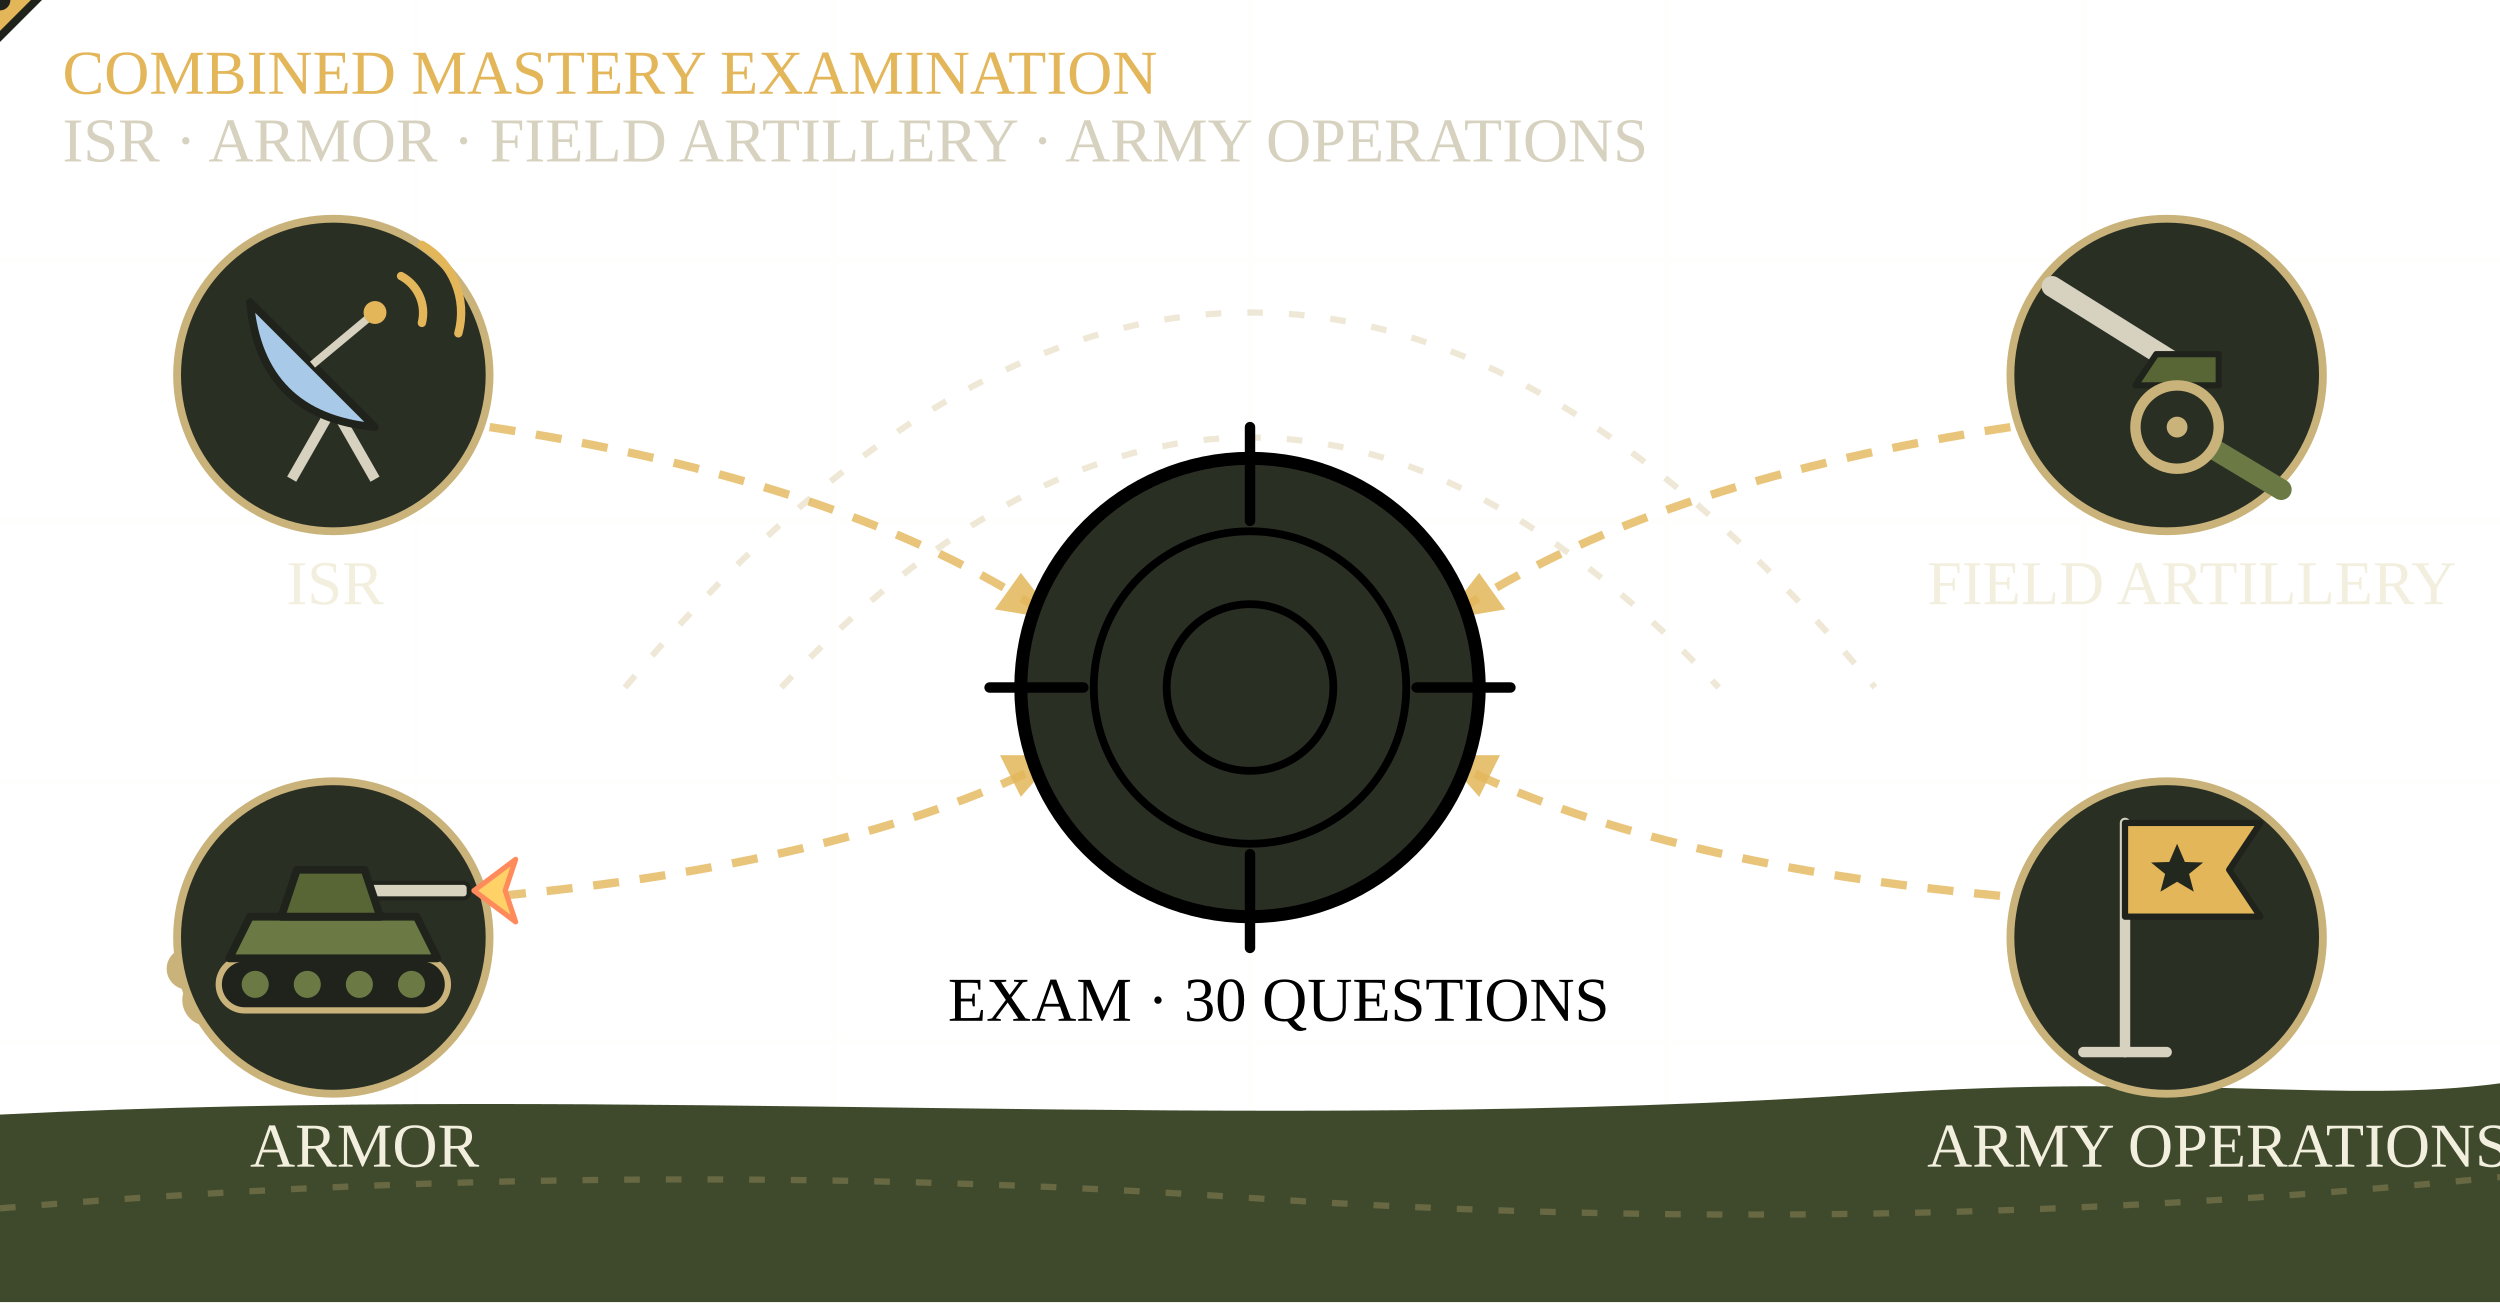
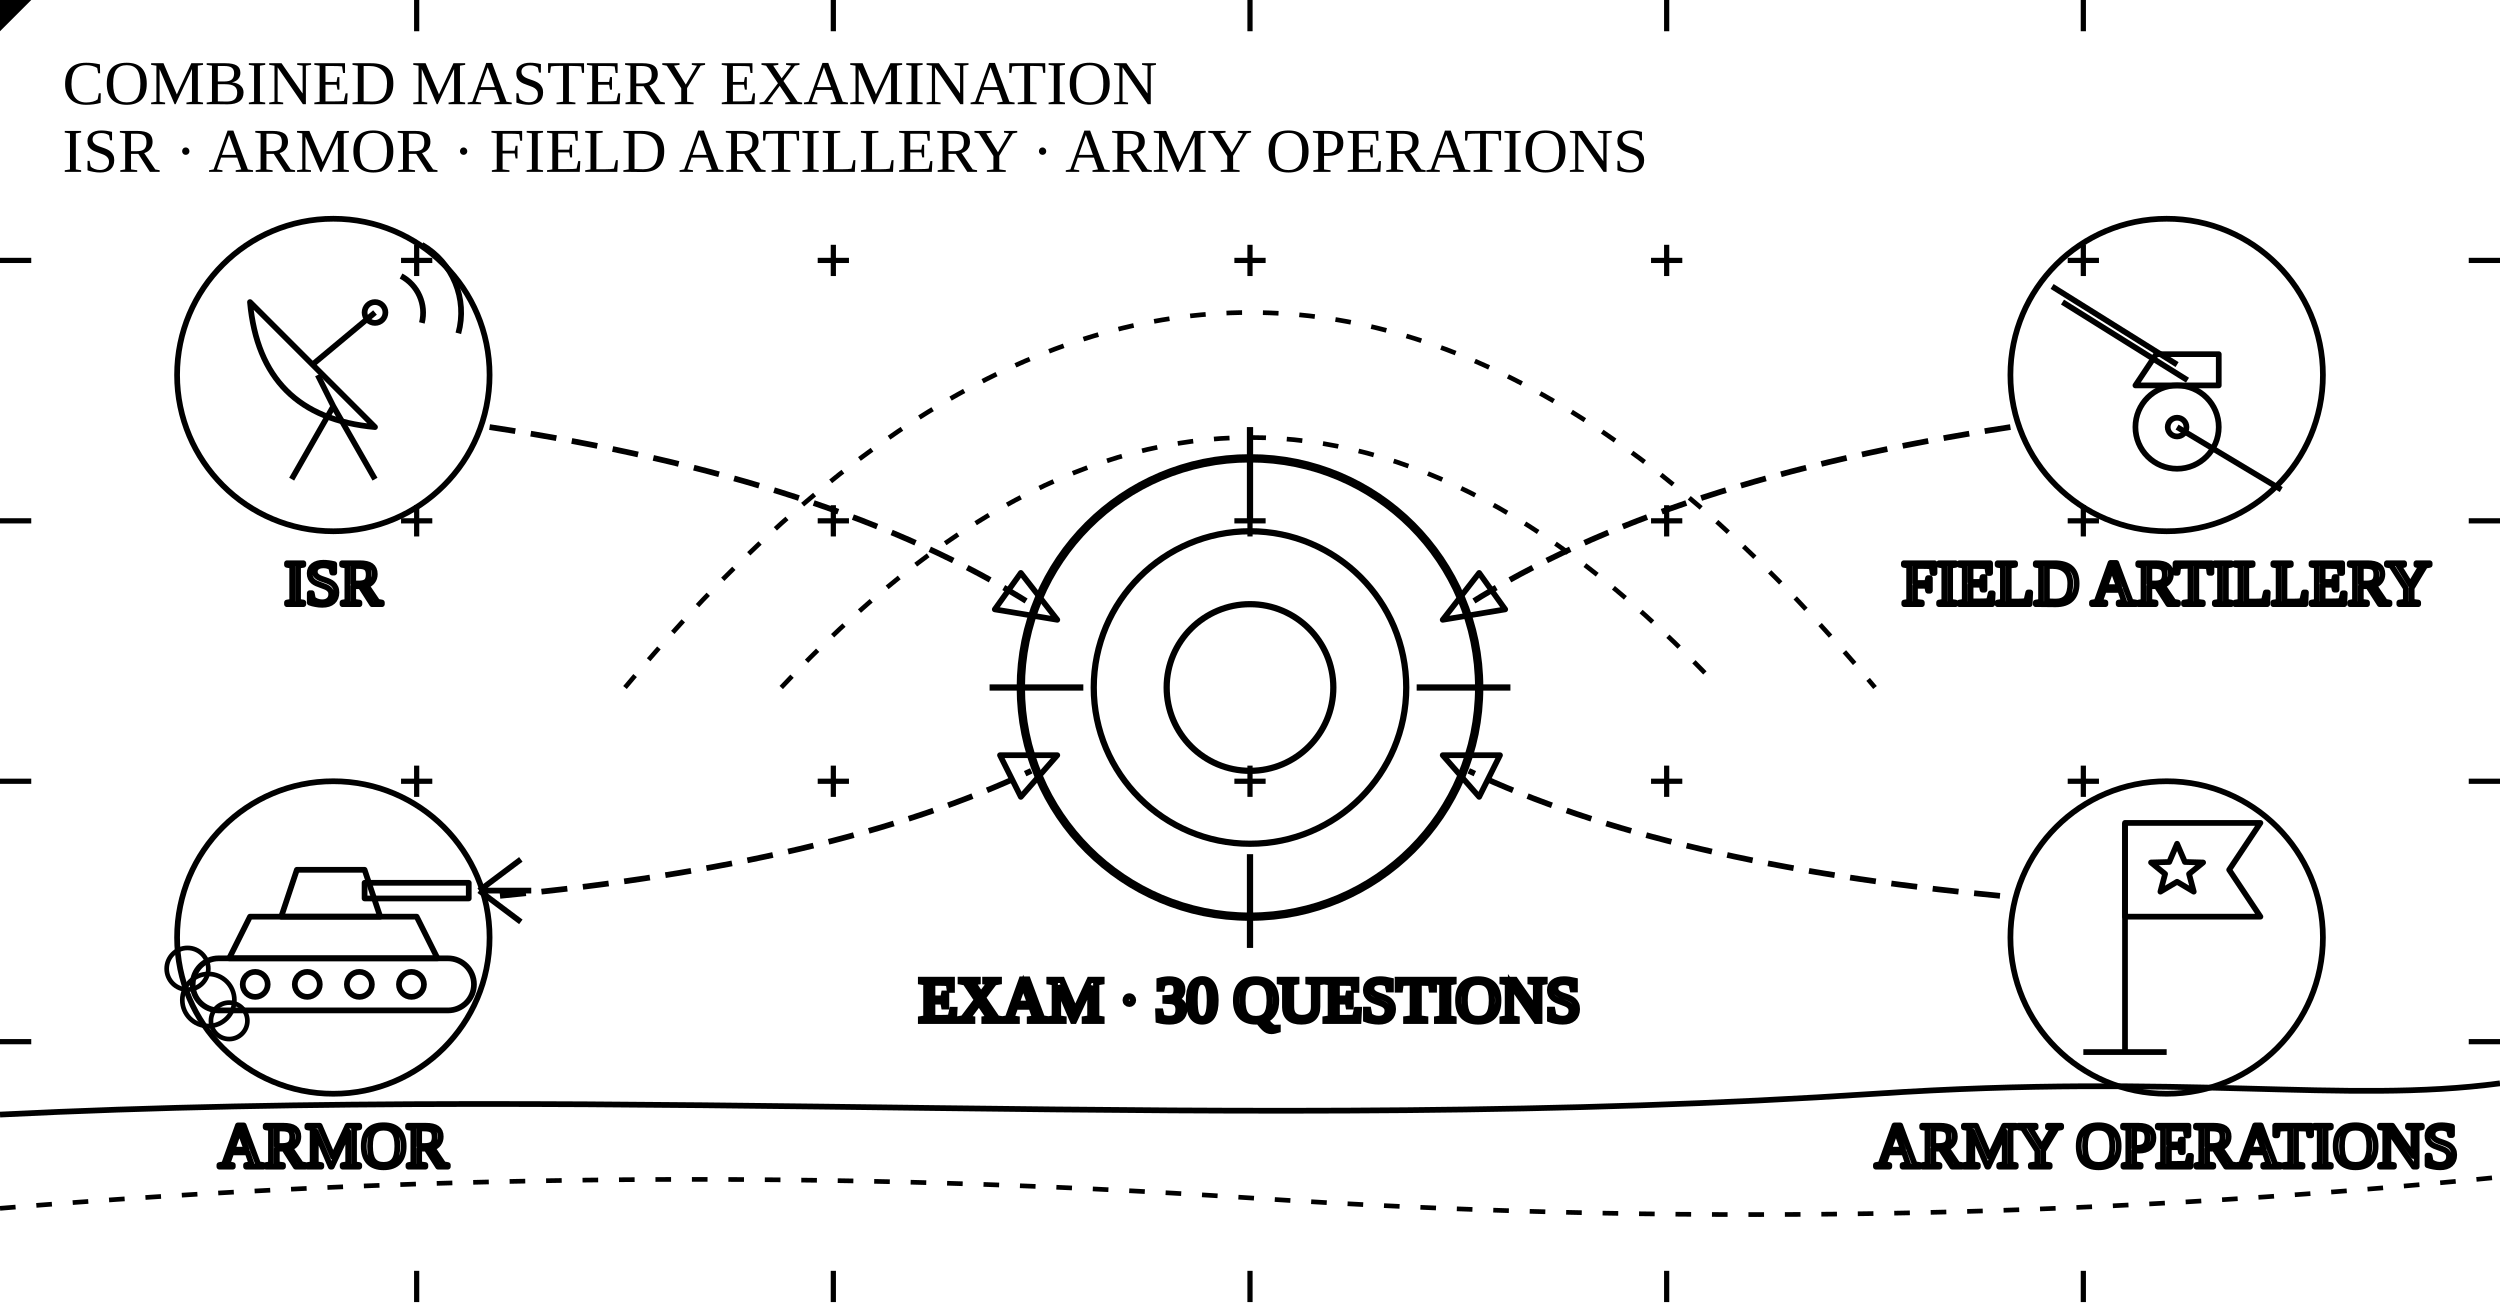
<svg viewBox="0 0 480 250" aria-hidden="true" focusable="false">
-   <path d="M0 50H480M0 100H480M0 150H480M0 200H480M80 0V250M160 0V250M240 0V250M320 0V250M400 0V250" fill="none" stroke="#f3efdf" stroke-opacity="0.08" stroke-width="1" />
-   <text x="12" y="18" fill="#e3b65a">COMBINED MASTERY EXAMINATION</text>
-   <text x="12" y="31" fill="#d6d2bf">ISR · ARMOR · FIELD ARTILLERY · ARMY OPERATIONS</text>
-   <path class="hill" d="M0 214C120 208 240 218 360 210C420 206 450 212 480 208V250H0Z" fill="#3f4a2c" />
-   <g class="terrain-contour" fill="none" stroke="#c9b37a" stroke-opacity="0.3" stroke-width="1.2" stroke-dasharray="3 5">
-     <path d="M0 232Q120 222 240 230T480 226" />
-     <path d="M120 132Q180 60 240 60T360 132" />
-     <path d="M150 132Q195 84 240 84T330 132" />
+   <g class="plate-grid" fill="none" stroke="currentColor">
+     <path class="grid-cross" d="M77 50h6M80 47v6M157 50h6M160 47v6M237 50h6M240 47v6M317 50h6M320 47v6M397 50h6M400 47v6M77 100h6M80 97v6M157 100h6M160 97v6M237 100h6M240 97v6M317 100h6M320 97v6M397 100h6M400 97v6M77 150h6M80 147v6M157 150h6M160 147v6M237 150h6M240 147v6M317 150h6M320 147v6M397 150h6M400 147v6" />
+     <path class="thin" d="M80 0v6M160 0v6M240 0v6M320 0v6M400 0v6M80 244v6M160 244v6M240 244v6M320 244v6M400 244v6M0 50h6M0 100h6M0 150h6M0 200h6M474 50h6M474 100h6M474 150h6M474 200h6" />
  </g>
-   <g class="converge-line" fill="none" stroke="#e3b65a" stroke-opacity="0.8" stroke-width="1.6" stroke-dasharray="5 4">
-     <path d="M94 82Q160 92 198 116" />
-     <path d="M386 82Q320 92 282 116" />
-     <path d="M96 172Q160 166 198 148" />
-     <path d="M384 172Q320 166 282 148" />
+   <text class="t-title" x="12" y="20">COMBINED MASTERY EXAMINATION</text>
+   <text class="t-mute" x="12" y="33">ISR · ARMOR · FIELD ARTILLERY · ARMY OPERATIONS</text>
+   <g fill="none" stroke="currentColor" stroke-width="1.1" stroke-linejoin="round">
+     <path class="hill ink" d="M0 214C120 208 240 218 360 210C420 206 450 212 480 208" />
+     <g class="terrain-contour" stroke-width="0.9" stroke-dasharray="3 4">
+       <path class="faint" d="M0 232Q120 222 240 230T480 226" />
+       <path d="M120 132Q180 60 240 60T360 132" />
+       <path class="faint" d="M150 132Q195 84 240 84T330 132" />
+     </g>
+     <g class="converge-line acc" stroke-dasharray="5 3">
+       <path d="M94 82Q160 92 198 116" />
+       <path d="M386 82Q320 92 282 116" />
+       <path d="M96 172Q160 166 198 148" />
+       <path d="M384 172Q320 166 282 148" />
+     </g>
+     <g class="converge-heads acc-f">
+       <path d="M203 119L191 117L196 110Z" />
+       <path d="M277 119L289 117L284 110Z" />
+       <path d="M203 145L196 153L192 145Z" />
+       <path d="M277 145L284 153L288 145Z" />
+     </g>
  </g>
-   <g class="converge-heads" fill="#e3b65a" fill-opacity="0.85">
-     <path d="M203 119L191 117L196 110Z" />
-     <path d="M277 119L289 117L284 110Z" />
-     <path d="M203 145L196 153L192 145Z" />
-     <path d="M277 145L284 153L288 145Z" />
-   </g>
-   <g id="objective" class="exam-target" fill="none" stroke="currentColor" stroke-width="1.5">
-     <circle cx="240" cy="132" r="44" fill="#2a2f24" stroke-width="2" />
+   <g id="objective" class="exam-target" fill="none" stroke="currentColor" stroke-width="1.2">
+     <circle class="pf" cx="240" cy="132" r="44" />
    <circle cx="240" cy="132" r="30" />
    <circle cx="240" cy="132" r="16" />
-     <path d="M240 82V100M240 164V182M190 132H208M272 132H290" stroke-width="2" stroke-linecap="round" />
-     <circle class="impact-pulse" cx="240" cy="132" r="44" stroke-width="2.5" />
-     <text x="182" y="196" fill="currentColor" stroke="none">EXAM · 30 QUESTIONS</text>
+     <path d="M240 82V100M240 164V182M190 132H208M272 132H290" />
+     <circle class="impact-pulse" cx="240" cy="132" r="44" stroke-width="1.6" />
+     <text class="t-acc" x="240" y="196" text-anchor="middle">EXAM · 30 QUESTIONS</text>
  </g>
-   <g class="sensor-dish">
-     <circle cx="64" cy="72" r="30" fill="#2a2f24" stroke="#c9b37a" stroke-width="1.5" />
-     <path d="M56 92L64 78L72 92" fill="none" stroke="#d6d2bf" stroke-width="2" stroke-linejoin="round" />
-     <path d="M64 78L61 72" stroke="#d6d2bf" stroke-width="2" />
-     <path d="M48 58Q50 80 72 82Z" fill="#a9c9e8" stroke="#1f231b" stroke-width="1.5" stroke-linejoin="round" />
-     <path d="M60 70L72 60" stroke="#d6d2bf" stroke-width="1.5" />
-     <circle cx="72" cy="60" r="2.2" fill="#e3b65a" />
-     <path class="sensor-waves" d="M77 53a8 8 0 0 1 4 9M81 47a15 15 0 0 1 7 17" fill="none" stroke="#e3b65a" stroke-width="1.6" stroke-linecap="round" />
-     <text x="55" y="116" fill="#f3efdf">ISR</text>
+   <g class="sensor-dish" fill="none" stroke="currentColor" stroke-width="1.1" stroke-linejoin="round">
+     <circle class="pf" cx="64" cy="72" r="30" />
+     <g class="ink">
+       <path d="M56 92L64 78L72 92M64 78L61 72" />
+       <path class="pf" d="M48 58Q50 80 72 82Z" />
+       <path class="thin" d="M60 70L72 60" />
+       <circle class="ink-f" cx="72" cy="60" r="2" />
+     </g>
+     <path class="sensor-waves thin" d="M77 53a8 8 0 0 1 4 9M81 47a15 15 0 0 1 7 17" />
+     <text x="64" y="116" text-anchor="middle">ISR</text>
  </g>
-   <g class="howitzer">
-     <circle cx="416" cy="72" r="30" fill="#2a2f24" stroke="#c9b37a" stroke-width="1.5" />
-     <path d="M418 82L438 94" stroke="#6b7a45" stroke-width="4" stroke-linecap="round" />
-     <path class="howitzer-tube" d="M418 70L394 55" stroke="#d6d2bf" stroke-width="4" stroke-linecap="round" />
-     <path d="M410 74H426V68H414Z" fill="#586636" stroke="#1f231b" stroke-width="1.2" stroke-linejoin="round" />
-     <circle cx="418" cy="82" r="8" fill="#2a2f24" stroke="#c9b37a" stroke-width="2" />
-     <circle cx="418" cy="82" r="2" fill="#c9b37a" />
-     <text x="370" y="116" fill="#f3efdf">FIELD ARTILLERY</text>
+   <g class="howitzer" fill="none" stroke="currentColor" stroke-width="1.1" stroke-linejoin="round">
+     <circle class="pf" cx="416" cy="72" r="30" />
+     <g class="ink">
+       <path d="M418 82L438 94" />
+       <path class="howitzer-tube" d="M418 70L394 55M420 73L396 58" />
+       <path class="pf" d="M410 74H426V68H414Z" />
+       <circle class="pf" cx="418" cy="82" r="8" />
+       <circle class="ink-f" cx="418" cy="82" r="1.8" />
+     </g>
+     <text x="416" y="116" text-anchor="middle">FIELD ARTILLERY</text>
  </g>
-   <g id="dust" fill="#c9b37a">
+   <g id="dust" fill="none" stroke="currentColor" stroke-width="0.9">
    <circle class="dust-puff" cx="40" cy="192" r="5" />
    <circle class="dust-puff" cx="36" cy="186" r="4" />
    <circle class="dust-puff" cx="44" cy="196" r="3.5" />
  </g>
-   <g id="tank">
-     <circle cx="64" cy="180" r="30" fill="#2a2f24" stroke="#c9b37a" stroke-width="1.5" />
-     <rect x="42" y="184" width="44" height="10" rx="5" fill="#1f231b" stroke="#c9b37a" stroke-width="1.2" />
-     <circle cx="49" cy="189" r="2.6" fill="#6b7a45" />
-     <circle cx="59" cy="189" r="2.6" fill="#6b7a45" />
-     <circle cx="69" cy="189" r="2.6" fill="#6b7a45" />
-     <circle cx="79" cy="189" r="2.6" fill="#6b7a45" />
-     <path d="M44 184L48 176H80L84 184Z" fill="#6b7a45" stroke="#1f231b" stroke-width="1.5" stroke-linejoin="round" />
-     <g id="tank-gun">
-       <rect x="70" y="169.5" width="20" height="3" rx="1" fill="#d6d2bf" stroke="#1f231b" stroke-width="0.8" />
+   <g id="tank" fill="none" stroke="currentColor" stroke-width="1.1" stroke-linejoin="round">
+     <circle class="pf" cx="64" cy="180" r="30" />
+     <g class="ink">
+       <path class="pf" d="M42 184H86A5 5 0 0 1 86 194H42A5 5 0 0 1 42 184Z" />
+       <circle class="thin" cx="49" cy="189" r="2.4" />
+       <circle class="thin" cx="59" cy="189" r="2.4" />
+       <circle class="thin" cx="69" cy="189" r="2.4" />
+       <circle class="thin" cx="79" cy="189" r="2.4" />
+       <path class="pf" d="M44 184L48 176H80L84 184Z" />
    </g>
-     <path d="M54 176L57 167H70L73 176Z" fill="#586636" stroke="#1f231b" stroke-width="1.5" stroke-linejoin="round" />
-     <g id="muzzle-blast" fill="#ffd166" stroke="#ff8a5c" stroke-width="1" stroke-linejoin="round">
-       <path d="M91 171L99 165L97 171L99 177Z" />
+     <g id="tank-gun" class="ink">
+       <path class="pf" d="M70 169.5H90V172.5H70Z" />
    </g>
-     <text x="48" y="224" fill="#f3efdf">ARMOR</text>
+     <path class="ink pf" d="M54 176L57 167H70L73 176Z" />
+     <g id="muzzle-blast" class="acc">
+       <path d="M92 171L100 165M92 171L102 171M92 171L100 177" />
+     </g>
+     <text x="64" y="224" text-anchor="middle">ARMOR</text>
  </g>
-   <g class="unit-flag">
-     <circle cx="416" cy="180" r="30" fill="#2a2f24" stroke="#c9b37a" stroke-width="1.5" />
-     <path d="M408 202V158" stroke="#d6d2bf" stroke-width="2" stroke-linecap="round" />
-     <path d="M400 202H416" stroke="#d6d2bf" stroke-width="2" stroke-linecap="round" />
-     <path d="M408 158H434L428 167L434 176H408Z" fill="#e3b65a" stroke="#1f231b" stroke-width="1.2" stroke-linejoin="round" />
-     <path d="M418 162L419.5 165.5L423 165.6L420.3 167.8L421.2 171.2L418 169.3L414.8 171.2L415.7 167.8L413 165.6L416.5 165.5Z" fill="#23281e" />
-     <text x="370" y="224" fill="#f3efdf">ARMY OPERATIONS</text>
+   <g class="unit-flag" fill="none" stroke="currentColor" stroke-width="1.1" stroke-linejoin="round">
+     <circle class="pf" cx="416" cy="180" r="30" />
+     <g class="ink">
+       <path d="M408 202V158M400 202H416" />
+       <path class="pf" d="M408 158H434L428 167L434 176H408Z" />
+       <path class="thin" d="M418 162L419.5 165.5L423 165.6L420.3 167.8L421.2 171.2L418 169.3L414.8 171.2L415.7 167.8L413 165.6L416.5 165.5Z" />
+     </g>
+     <text x="416" y="224" text-anchor="middle">ARMY OPERATIONS</text>
  </g>
  <g id="shell">
-     <path d="M0 -7L7 0L0 7L-7 0Z" fill="#e3b65a" stroke="#1f231b" stroke-width="1.5" />
-     <circle r="2" fill="#1f231b" />
+     <path class="acc-f" d="M0 -6L6 0L0 6L-6 0Z" />
  </g>
</svg>
